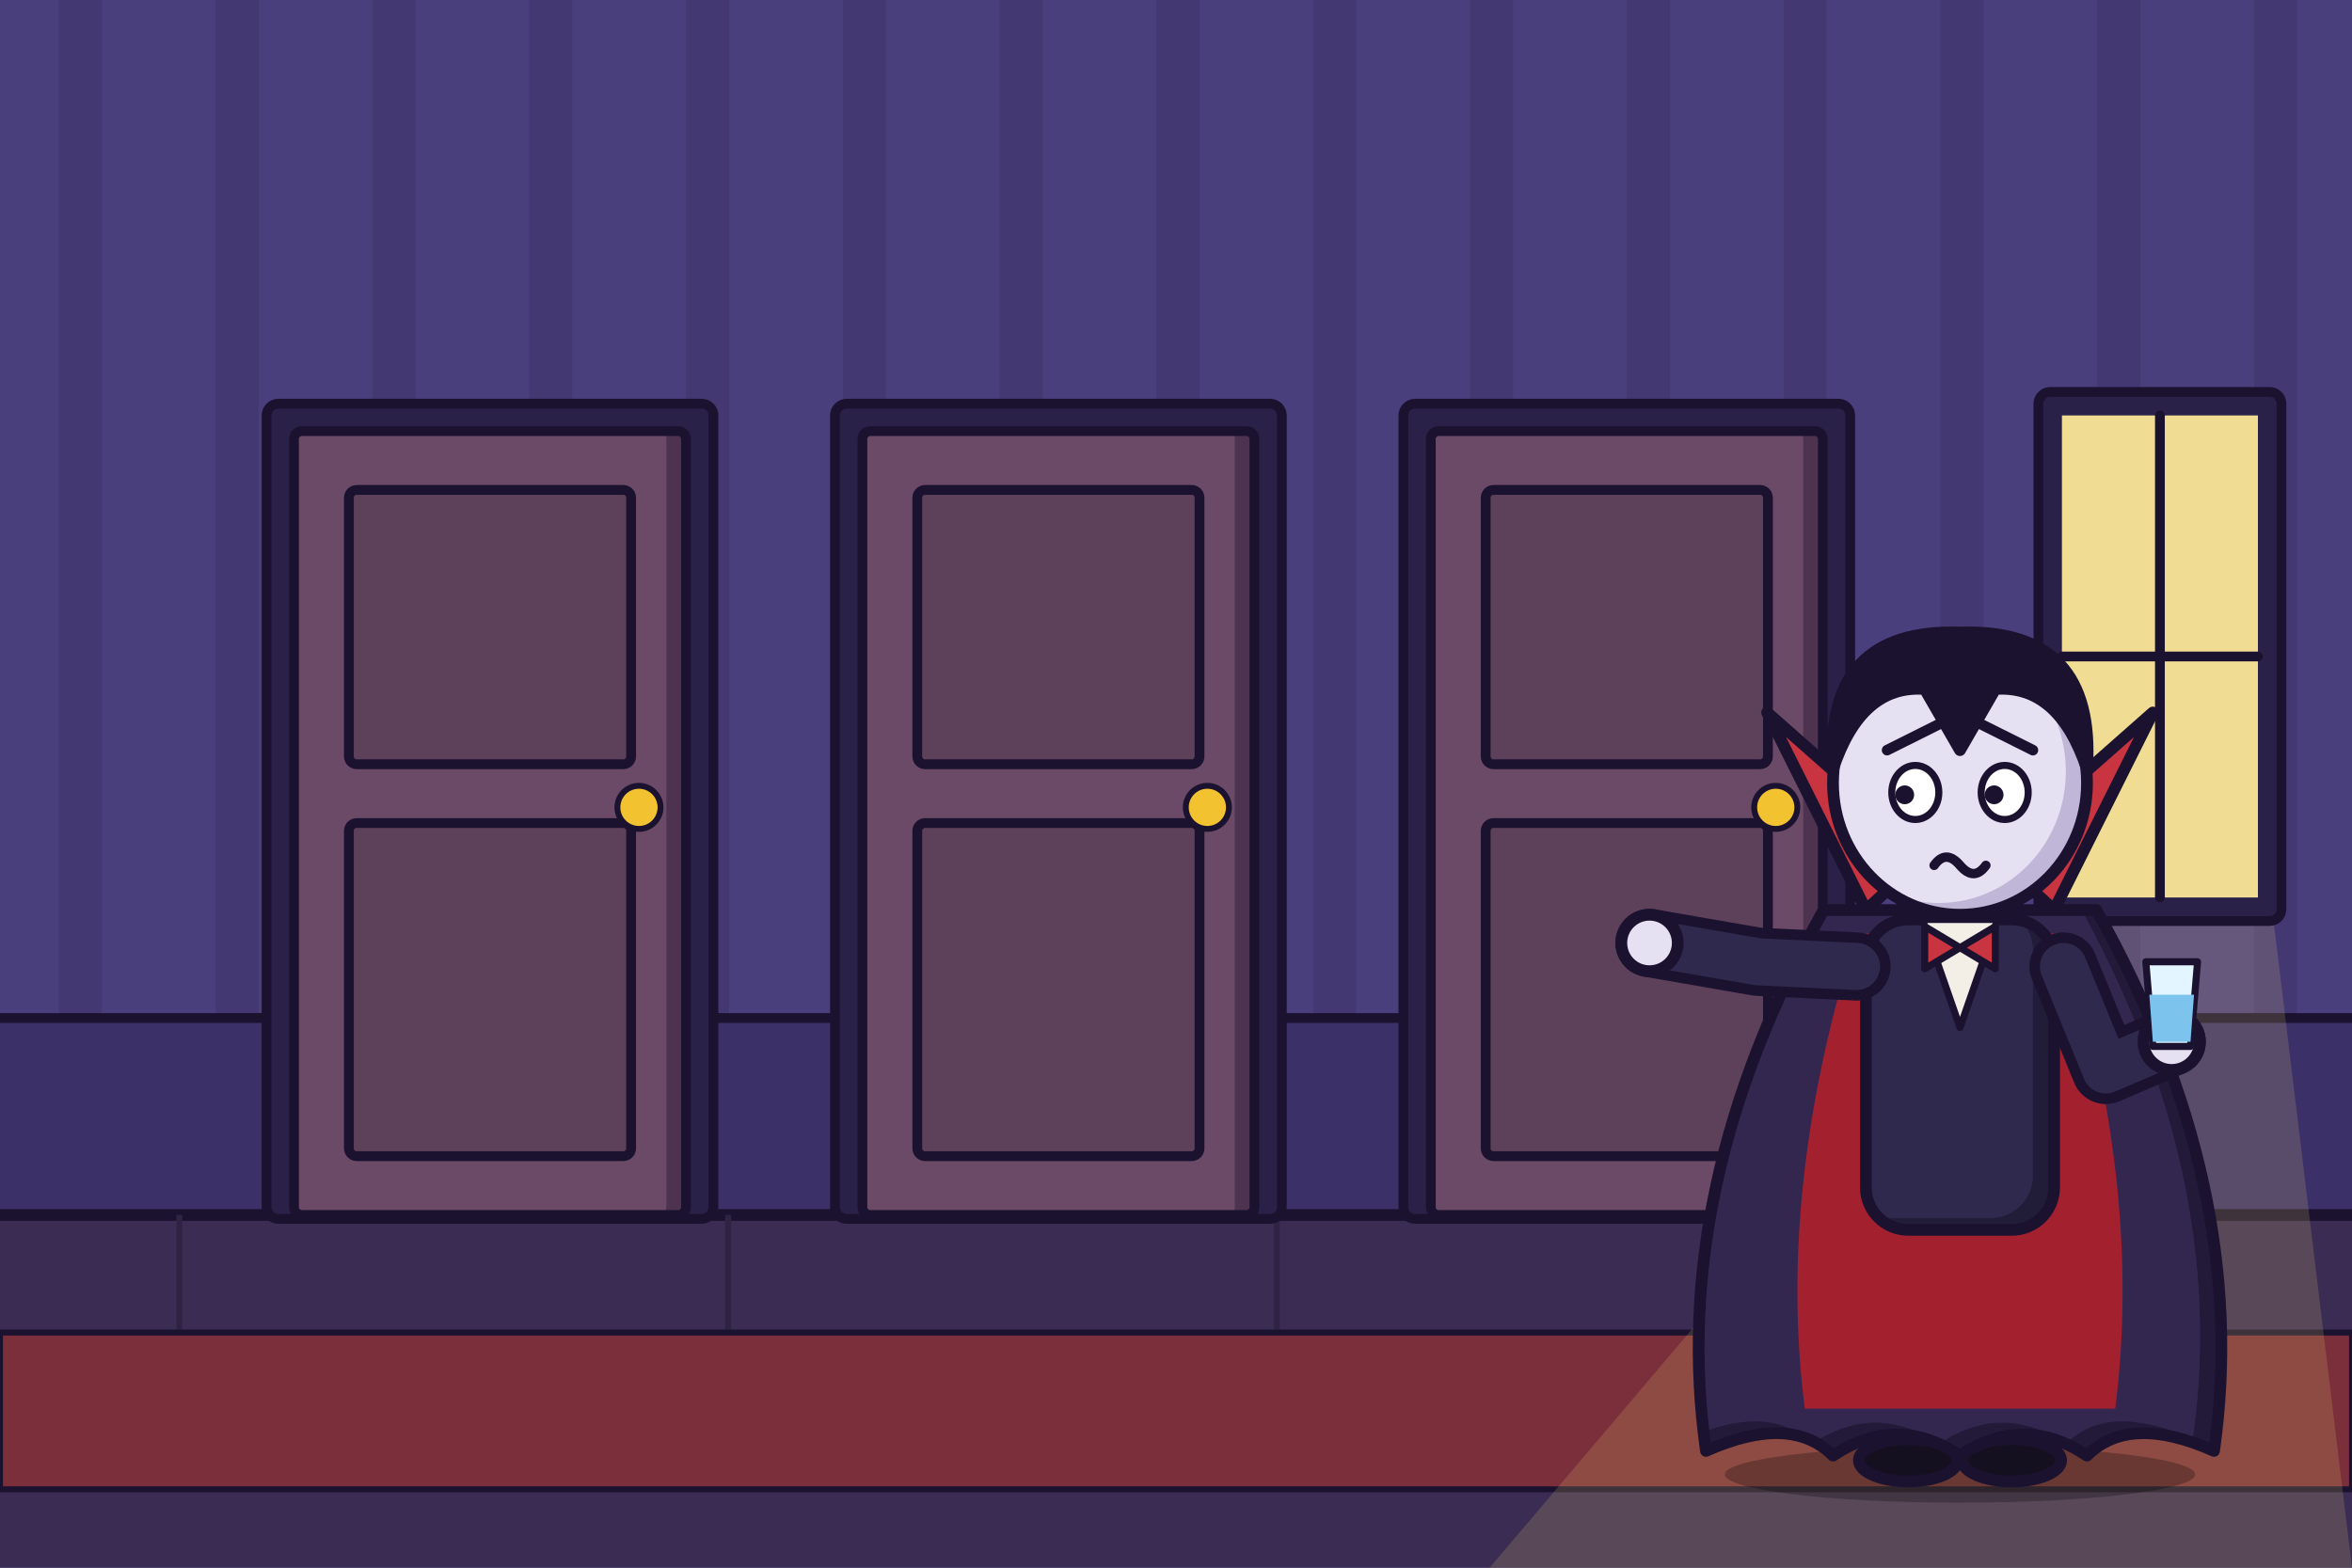
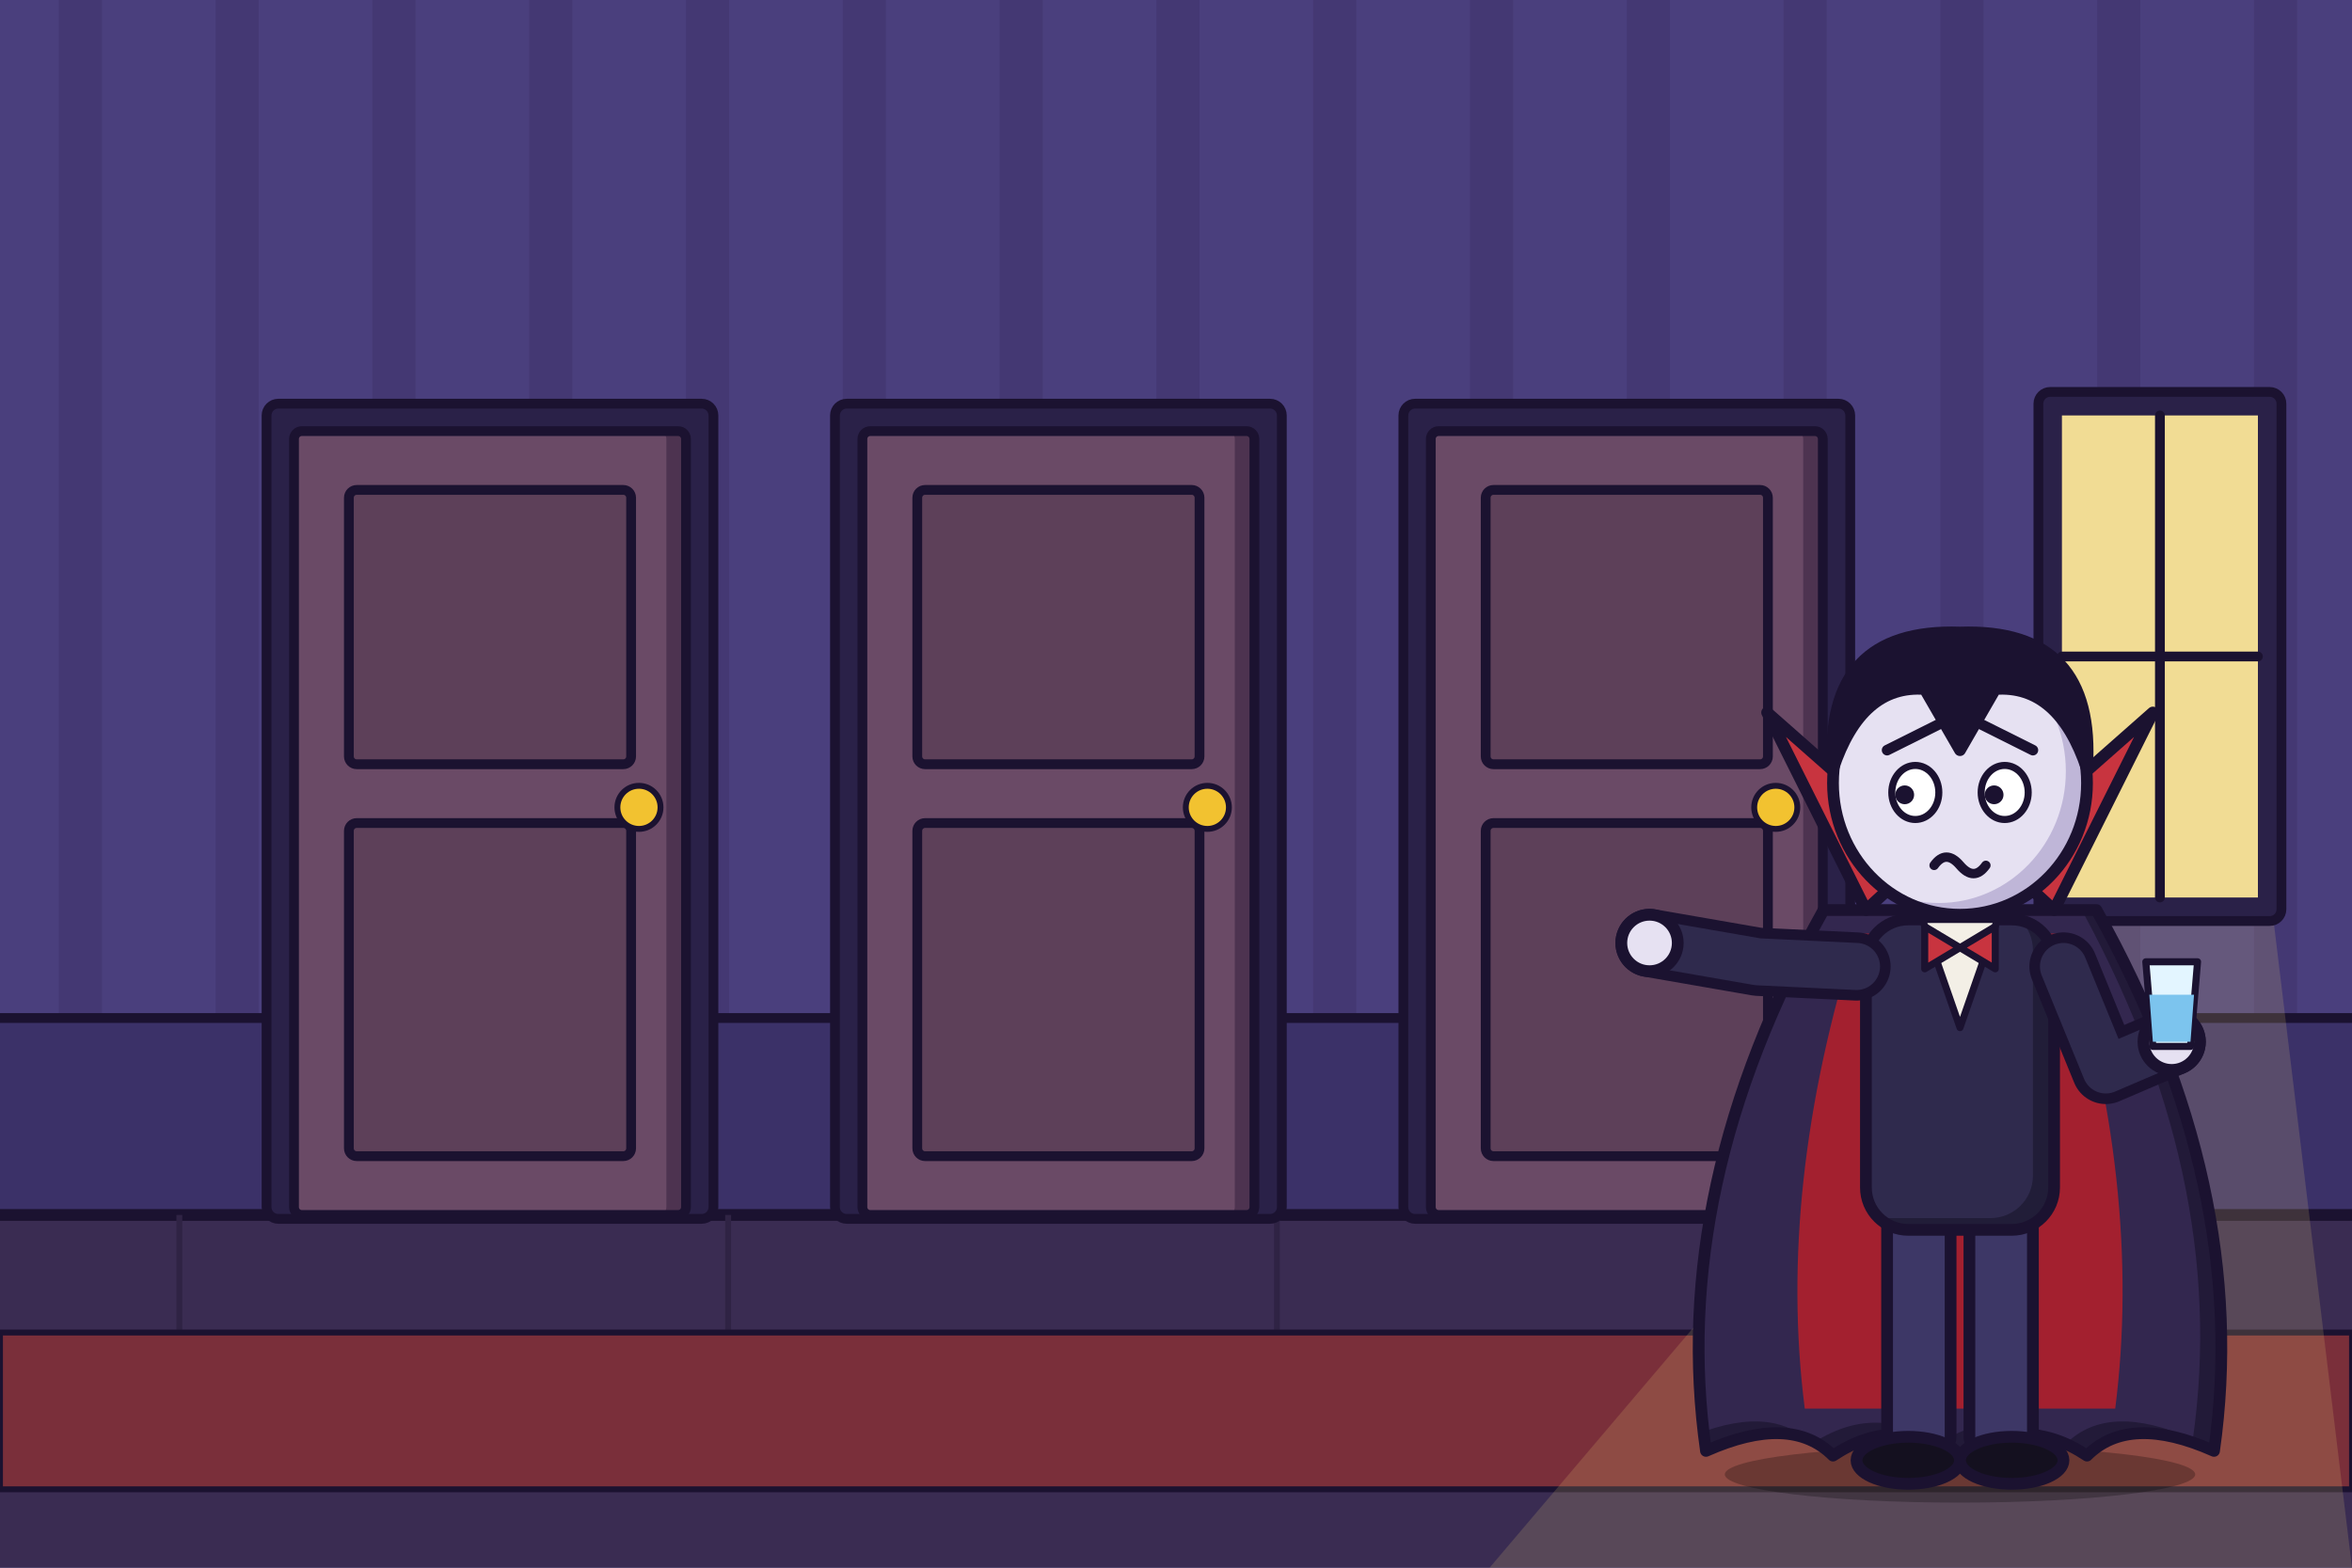
<svg xmlns="http://www.w3.org/2000/svg" viewBox="0 0 1200 800" width="1200" height="800">
  <rect width="1200" height="800" fill="#4a3f7d" />
  <rect x="30" y="0" width="22" height="600" fill="#443873" />
  <rect x="110" y="0" width="22" height="600" fill="#443873" />
  <rect x="190" y="0" width="22" height="600" fill="#443873" />
  <rect x="270" y="0" width="22" height="600" fill="#443873" />
  <rect x="350" y="0" width="22" height="600" fill="#443873" />
  <rect x="430" y="0" width="22" height="600" fill="#443873" />
  <rect x="510" y="0" width="22" height="600" fill="#443873" />
  <rect x="590" y="0" width="22" height="600" fill="#443873" />
  <rect x="670" y="0" width="22" height="600" fill="#443873" />
  <rect x="750" y="0" width="22" height="600" fill="#443873" />
  <rect x="830" y="0" width="22" height="600" fill="#443873" />
  <rect x="910" y="0" width="22" height="600" fill="#443873" />
  <rect x="990" y="0" width="22" height="600" fill="#443873" />
  <rect x="1070" y="0" width="22" height="600" fill="#443873" />
  <rect x="1150" y="0" width="22" height="600" fill="#443873" />
  <rect y="520" width="1200" height="100" fill="#3b3168" />
  <rect y="517" width="1200" height="5" fill="#1b1230" />
  <rect y="620" width="1200" height="180" fill="#3a2c52" />
  <rect y="617" width="1200" height="6" fill="#1b1230" />
  <rect y="686" width="1200" height="3" fill="#2f2344" />
  <rect x="90" y="620" width="3" height="66" fill="#2f2344" />
  <rect x="370" y="620" width="3" height="66" fill="#2f2344" />
  <rect x="650" y="620" width="3" height="66" fill="#2f2344" />
  <rect x="930" y="620" width="3" height="66" fill="#2f2344" />
  <rect y="752" width="1200" height="3" fill="#2f2344" />
  <rect x="230" y="686" width="3" height="66" fill="#2f2344" />
  <rect x="510" y="686" width="3" height="66" fill="#2f2344" />
  <rect x="790" y="686" width="3" height="66" fill="#2f2344" />
  <rect x="1070" y="686" width="3" height="66" fill="#2f2344" />
  <rect x="0" y="680" width="1200" height="80" rx="0" fill="#7a2f3a" stroke="#1b1230" stroke-width="3" stroke-linejoin="round" stroke-linecap="round" />
  <path d="M1040 470 L1160 470 L1200 800 L760 800Z" fill="#f6dc7a" opacity=".16" />
  <rect x="1040" y="200" width="124" height="270" rx="6" fill="#2a2148" stroke="#1b1230" stroke-width="5" stroke-linejoin="round" stroke-linecap="round" />
  <rect x="1052" y="212" width="100" height="246" rx="0" fill="#f1dc94" />
  <path d="M1102 212 V458 M1052 335 H1152" fill="none" stroke="#1b1230" stroke-width="5" stroke-linecap="round" stroke-linejoin="round" />
  <rect x="136" y="206" width="228" height="416" rx="6" fill="#2a2148" stroke="#1b1230" stroke-width="5" stroke-linejoin="round" stroke-linecap="round" />
  <clipPath id="c0">
    <rect x="150" y="220" width="200" height="400" rx="4" />
  </clipPath>
  <rect x="150" y="220" width="200" height="400" rx="4" fill="#4d3350" />
  <g clip-path="url(#c0)">
    <rect x="150" y="220" width="200" height="400" rx="4" fill="#6a4a66" transform="translate(-10 0)" />
  </g>
  <rect x="150" y="220" width="200" height="400" rx="4" fill="none" stroke="#1b1230" stroke-width="5" stroke-linejoin="round" stroke-linecap="round" />
  <rect x="178" y="250" width="144" height="140" rx="4" fill="#5d4059" stroke="#1b1230" stroke-width="5" stroke-linejoin="round" stroke-linecap="round" />
  <rect x="178" y="420" width="144" height="170" rx="4" fill="#5d4059" stroke="#1b1230" stroke-width="5" stroke-linejoin="round" stroke-linecap="round" />
  <circle cx="326" cy="412" r="11" fill="#f2c230" stroke="#1b1230" stroke-width="3" stroke-linejoin="round" stroke-linecap="round" />
  <rect x="426" y="206" width="228" height="416" rx="6" fill="#2a2148" stroke="#1b1230" stroke-width="5" stroke-linejoin="round" stroke-linecap="round" />
  <clipPath id="c1">
    <rect x="440" y="220" width="200" height="400" rx="4" />
  </clipPath>
  <rect x="440" y="220" width="200" height="400" rx="4" fill="#4d3350" />
  <g clip-path="url(#c1)">
    <rect x="440" y="220" width="200" height="400" rx="4" fill="#6a4a66" transform="translate(-10 0)" />
  </g>
  <rect x="440" y="220" width="200" height="400" rx="4" fill="none" stroke="#1b1230" stroke-width="5" stroke-linejoin="round" stroke-linecap="round" />
  <rect x="468" y="250" width="144" height="140" rx="4" fill="#5d4059" stroke="#1b1230" stroke-width="5" stroke-linejoin="round" stroke-linecap="round" />
  <rect x="468" y="420" width="144" height="170" rx="4" fill="#5d4059" stroke="#1b1230" stroke-width="5" stroke-linejoin="round" stroke-linecap="round" />
  <circle cx="616" cy="412" r="11" fill="#f2c230" stroke="#1b1230" stroke-width="3" stroke-linejoin="round" stroke-linecap="round" />
  <rect x="716" y="206" width="228" height="416" rx="6" fill="#2a2148" stroke="#1b1230" stroke-width="5" stroke-linejoin="round" stroke-linecap="round" />
  <clipPath id="c2">
    <rect x="730" y="220" width="200" height="400" rx="4" />
  </clipPath>
  <rect x="730" y="220" width="200" height="400" rx="4" fill="#4d3350" />
  <g clip-path="url(#c2)">
    <rect x="730" y="220" width="200" height="400" rx="4" fill="#6a4a66" transform="translate(-10 0)" />
  </g>
  <rect x="730" y="220" width="200" height="400" rx="4" fill="none" stroke="#1b1230" stroke-width="5" stroke-linejoin="round" stroke-linecap="round" />
  <rect x="758" y="250" width="144" height="140" rx="4" fill="#5d4059" stroke="#1b1230" stroke-width="5" stroke-linejoin="round" stroke-linecap="round" />
  <rect x="758" y="420" width="144" height="170" rx="4" fill="#5d4059" stroke="#1b1230" stroke-width="5" stroke-linejoin="round" stroke-linecap="round" />
  <circle cx="906" cy="412" r="11" fill="#f2c230" stroke="#1b1230" stroke-width="3" stroke-linejoin="round" stroke-linecap="round" />
  <g transform="translate(1000 750) scale(1.2)">
    <ellipse cx="0" cy="2" rx="100" ry="12" fill="#000" opacity=".25" />
-     <rect x="-30" y="-112" width="25" height="104" rx="6" fill="#23203a" stroke="#1b1230" stroke-width="5" stroke-linejoin="round" stroke-linecap="round" />
-     <rect x="5" y="-112" width="25" height="104" rx="6" fill="#23203a" stroke="#1b1230" stroke-width="5" stroke-linejoin="round" stroke-linecap="round" />
-     <ellipse cx="-22" cy="-4" rx="21" ry="9" fill="#14101f" stroke="#1b1230" stroke-width="5" stroke-linejoin="round" stroke-linecap="round" />
-     <ellipse cx="22" cy="-4" rx="21" ry="9" fill="#14101f" stroke="#1b1230" stroke-width="5" stroke-linejoin="round" stroke-linecap="round" />
-     <g transform="translate(0 0)">
+     <g transform="translate(0 0) scale(1 1)">
      <clipPath id="c3">
        <path d="M-58 -238 Q-124 -120 -108 -8 Q-72 -24 -54 -6 Q-27 -24 0 -6 Q27 -24 54 -6 Q72 -24 108 -8 Q124 -120 58 -238 Z" />
      </clipPath>
      <path d="M-58 -238 Q-124 -120 -108 -8 Q-72 -24 -54 -6 Q-27 -24 0 -6 Q27 -24 54 -6 Q72 -24 108 -8 Q124 -120 58 -238 Z" fill="#221a38" />
      <g clip-path="url(#c3)">
        <path d="M-58 -238 Q-124 -120 -108 -8 Q-72 -24 -54 -6 Q-27 -24 0 -6 Q27 -24 54 -6 Q72 -24 108 -8 Q124 -120 58 -238 Z" fill="#33274f" transform="translate(-9 -5)" />
      </g>
      <path d="M-58 -238 Q-124 -120 -108 -8 Q-72 -24 -54 -6 Q-27 -24 0 -6 Q27 -24 54 -6 Q72 -24 108 -8 Q124 -120 58 -238 Z" fill="none" stroke="#1b1230" stroke-width="5" stroke-linejoin="round" stroke-linecap="round" />
      <path d="M-44 -228 Q-78 -120 -66 -26 L66 -26 Q78 -120 44 -228 Z" fill="#a3202f" />
+     </g>
+     <rect x="-31" y="-112" width="27" height="104" rx="6" fill="#3d3766" stroke="#1b1230" stroke-width="5" stroke-linejoin="round" stroke-linecap="round" />
+     <rect x="4" y="-112" width="27" height="104" rx="6" fill="#3d3766" stroke="#1b1230" stroke-width="5" stroke-linejoin="round" stroke-linecap="round" />
+     <ellipse cx="-22" cy="-4" rx="22" ry="10" fill="#14101f" stroke="#1b1230" stroke-width="5" stroke-linejoin="round" stroke-linecap="round" />
+     <ellipse cx="22" cy="-4" rx="22" ry="10" fill="#14101f" stroke="#1b1230" stroke-width="5" stroke-linejoin="round" stroke-linecap="round" />
+     <g transform="translate(0 0)">
      <path d="M-40 -238 L-82 -322 L-14 -262 Z" fill="#c8343f" stroke="#1b1230" stroke-width="5" stroke-linejoin="round" stroke-linecap="round" />
      <path d="M40 -238 L82 -322 L14 -262 Z" fill="#c8343f" stroke="#1b1230" stroke-width="5" stroke-linejoin="round" stroke-linecap="round" />
      <clipPath id="c4">
        <rect x="-40" y="-234" width="80" height="132" rx="18" />
      </clipPath>
      <rect x="-40" y="-234" width="80" height="132" rx="18" fill="#211d38" />
      <g clip-path="url(#c4)">
        <rect x="-40" y="-234" width="80" height="132" rx="18" fill="#2f2a4d" transform="translate(-9 -5)" />
      </g>
      <rect x="-40" y="-234" width="80" height="132" rx="18" fill="none" stroke="#1b1230" stroke-width="5" stroke-linejoin="round" stroke-linecap="round" />
      <path d="M-16 -234 L0 -188 L16 -234 Z" fill="#f3efe6" stroke="#1b1230" stroke-width="3" stroke-linejoin="round" stroke-linecap="round" />
      <path d="M0 -222 L-15 -231 L-15 -213 Z" fill="#c8343f" stroke="#1b1230" stroke-width="3" stroke-linejoin="round" stroke-linecap="round" />
      <path d="M0 -222 L15 -231 L15 -213 Z" fill="#c8343f" stroke="#1b1230" stroke-width="3" stroke-linejoin="round" stroke-linecap="round" />
      <clipPath id="c5">
        <ellipse cx="0" cy="-292" rx="54" ry="56" />
      </clipPath>
      <ellipse cx="0" cy="-292" rx="54" ry="56" fill="#bfb6d8" />
      <g clip-path="url(#c5)">
        <ellipse cx="0" cy="-292" rx="54" ry="56" fill="#e6e1f2" transform="translate(-9 -5)" />
      </g>
      <ellipse cx="0" cy="-292" rx="54" ry="56" fill="none" stroke="#1b1230" stroke-width="5" stroke-linejoin="round" stroke-linecap="round" />
      <path d="M-54 -298 Q-58 -358 0 -356 Q58 -358 54 -298 Q42 -334 15 -332 L0 -306 L-15 -332 Q-42 -334 -54 -298 Z" fill="#1b1230" stroke="#1b1230" stroke-width="5" stroke-linejoin="round" stroke-linecap="round" />
      <ellipse cx="-19" cy="-288" rx="10" ry="11.5" fill="#fff" stroke="#1b1230" stroke-width="3" />
      <circle cx="-23.5" cy="-287" r="4" fill="#1b1230" />
      <ellipse cx="19" cy="-288" rx="10" ry="11.5" fill="#fff" stroke="#1b1230" stroke-width="3" />
      <circle cx="14.5" cy="-287" r="4" fill="#1b1230" />
      <path d="M-31 -306 L-9 -317" fill="none" stroke="#1b1230" stroke-width="4.5" stroke-linecap="round" stroke-linejoin="round" />
      <path d="M31 -306 L9 -317" fill="none" stroke="#1b1230" stroke-width="4.5" stroke-linecap="round" stroke-linejoin="round" />
      <path d="M-11 -257 q5 -7 11 0 q6 7 11 0" fill="none" stroke="#1b1230" stroke-width="4" stroke-linecap="round" stroke-linejoin="round" />
      <polyline points="-44,-214 -86,-216 -132,-224" fill="none" stroke-linecap="round" stroke-linejoin="round" stroke="#1b1230" stroke-width="29" />
      <polyline points="-44,-214 -86,-216 -132,-224" fill="none" stroke-linecap="round" stroke-linejoin="round" stroke="#2f2a4d" stroke-width="20" />
      <circle cx="-132" cy="-224" r="12" fill="#e6e1f2" stroke="#1b1230" stroke-width="5" stroke-linejoin="round" stroke-linecap="round" />
      <polyline points="44,-214 62,-170 90,-182" fill="none" stroke-linecap="round" stroke-linejoin="round" stroke="#1b1230" stroke-width="29" />
      <polyline points="44,-214 62,-170 90,-182" fill="none" stroke-linecap="round" stroke-linejoin="round" stroke="#2f2a4d" stroke-width="20" />
      <circle cx="90" cy="-182" r="12" fill="#e6e1f2" stroke="#1b1230" stroke-width="5" stroke-linejoin="round" stroke-linecap="round" />
      <g transform="translate(90 -198) rotate(0) scale(1)">
        <path d="M-11 -18 L11 -18 L8 18 L-8 18 Z" fill="#e3f5ff" stroke="#1b1230" stroke-width="3" stroke-linejoin="round" stroke-linecap="round" />
        <path d="M-9.5 -4 L9.5 -4 L8 16 L-8 16 Z" fill="#7cc4ee" />
      </g>
    </g>
  </g>
</svg>
